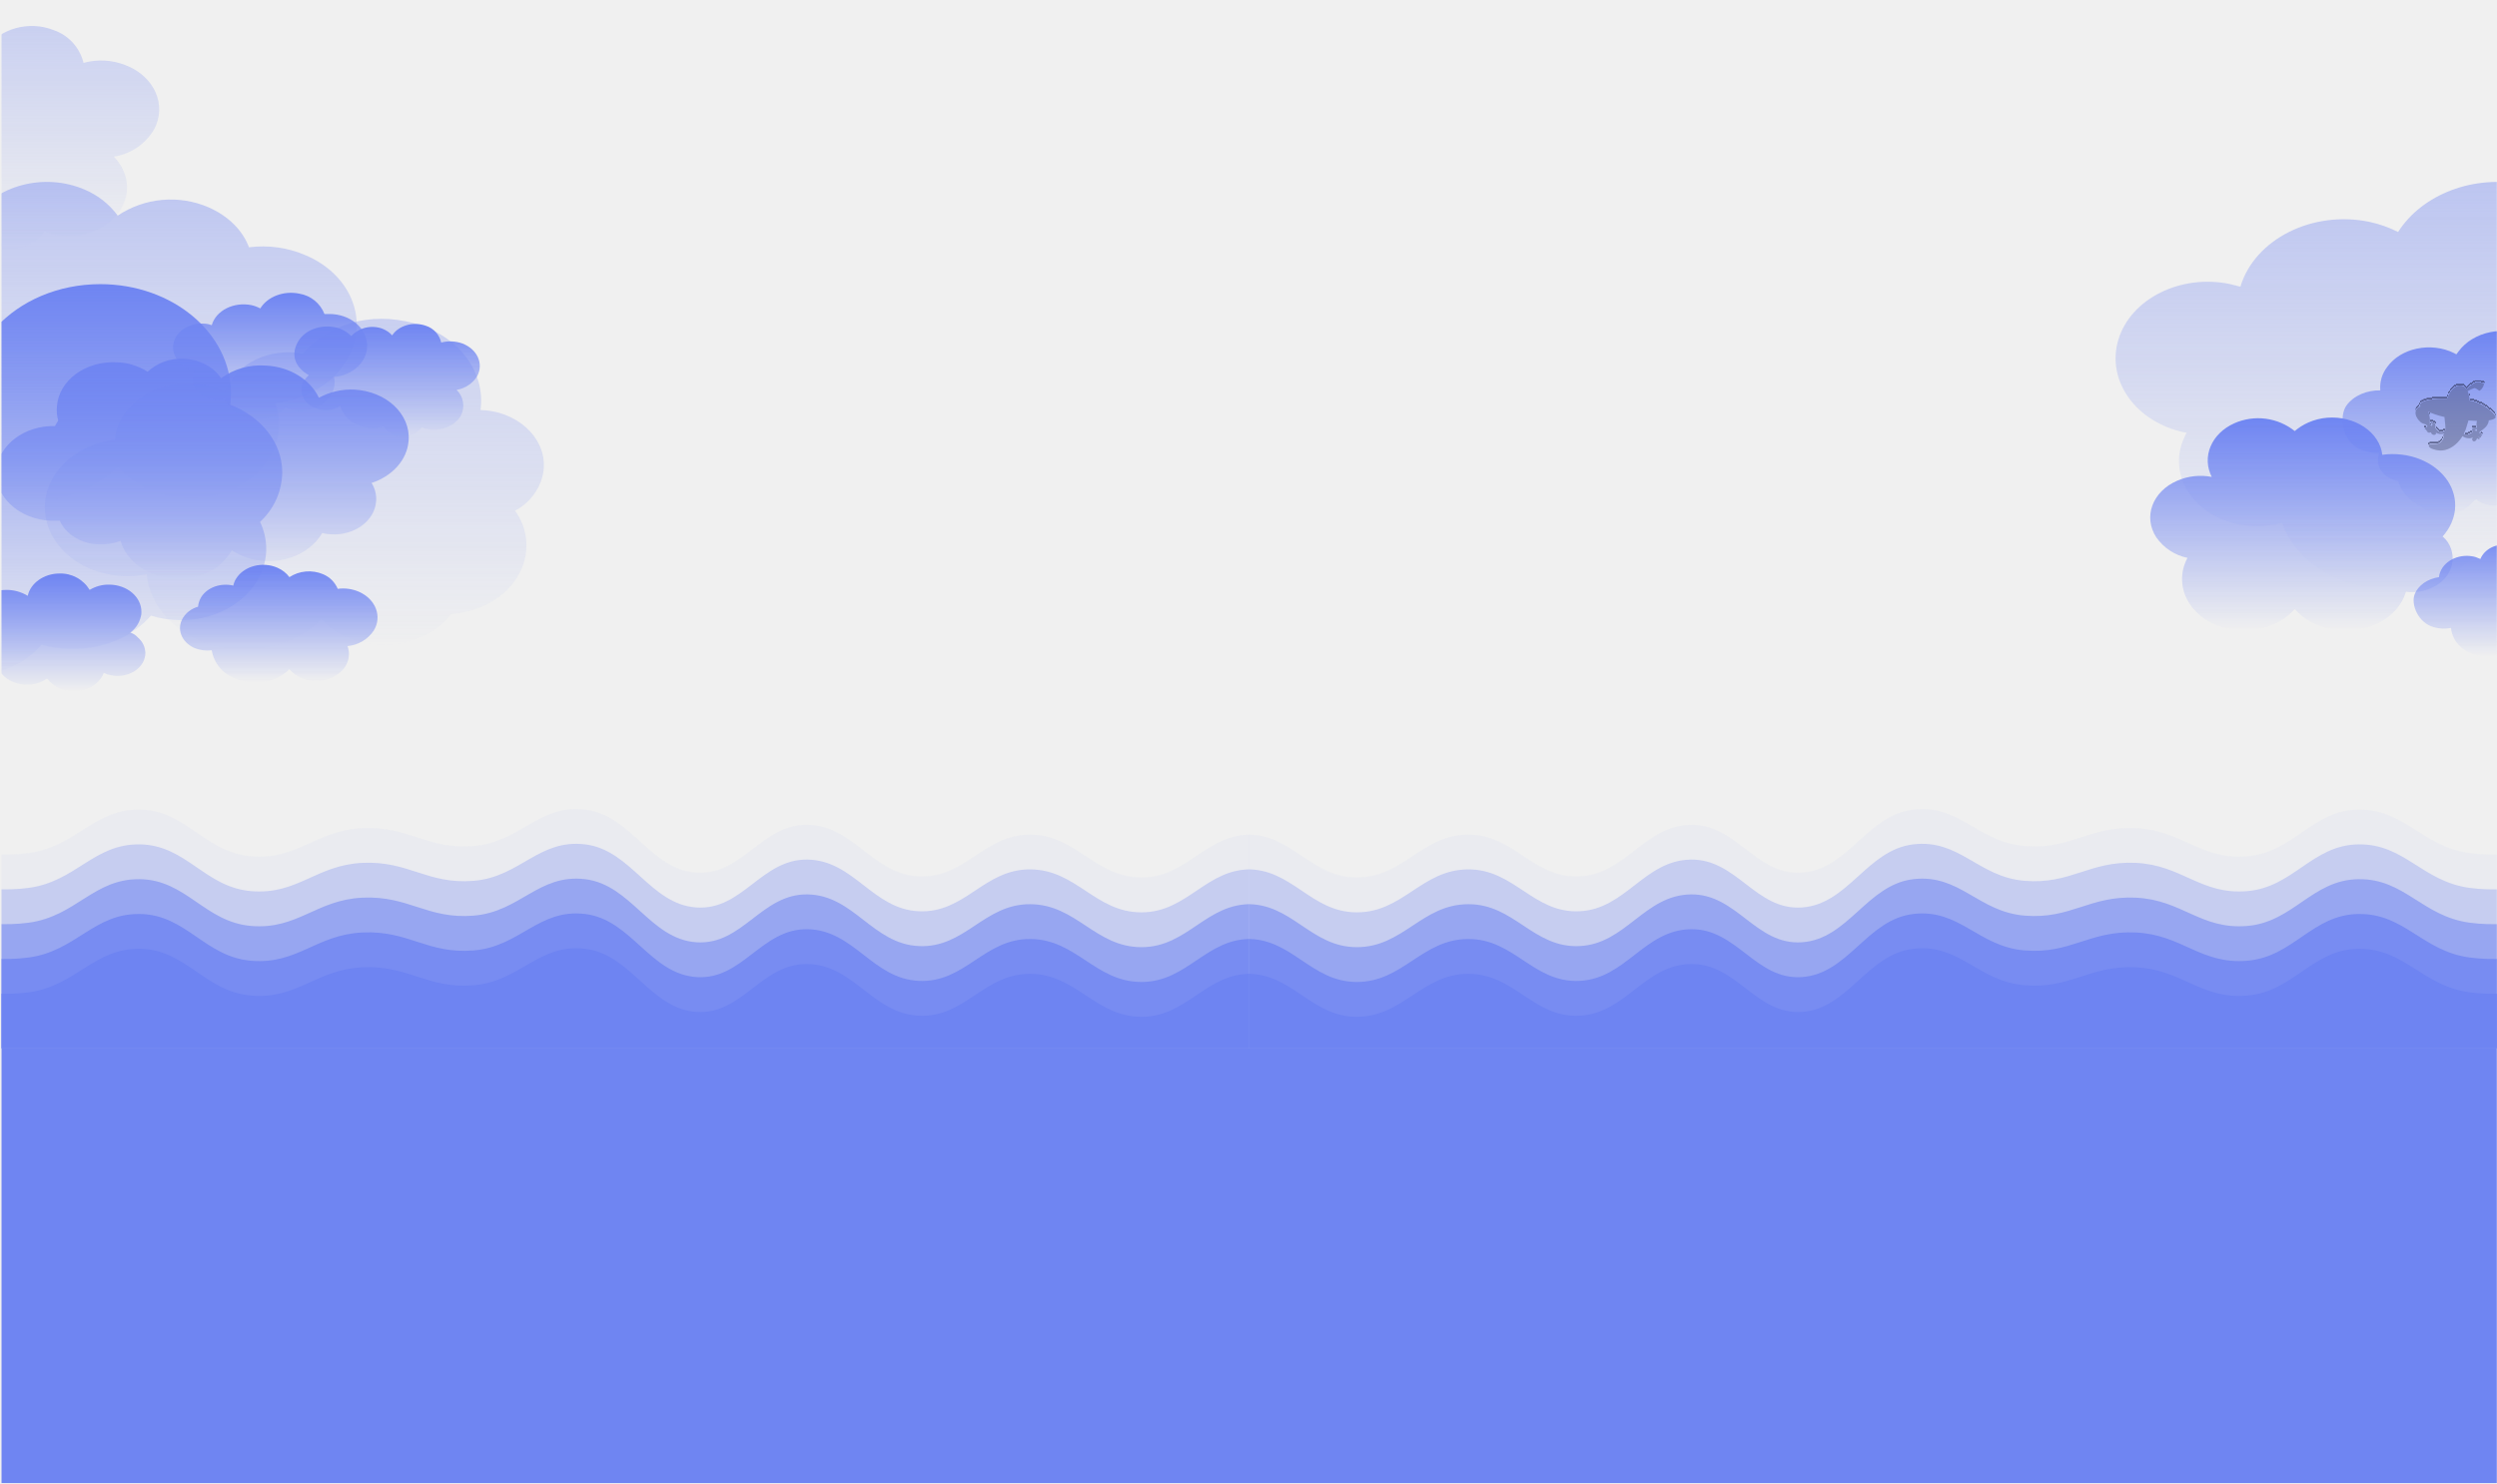
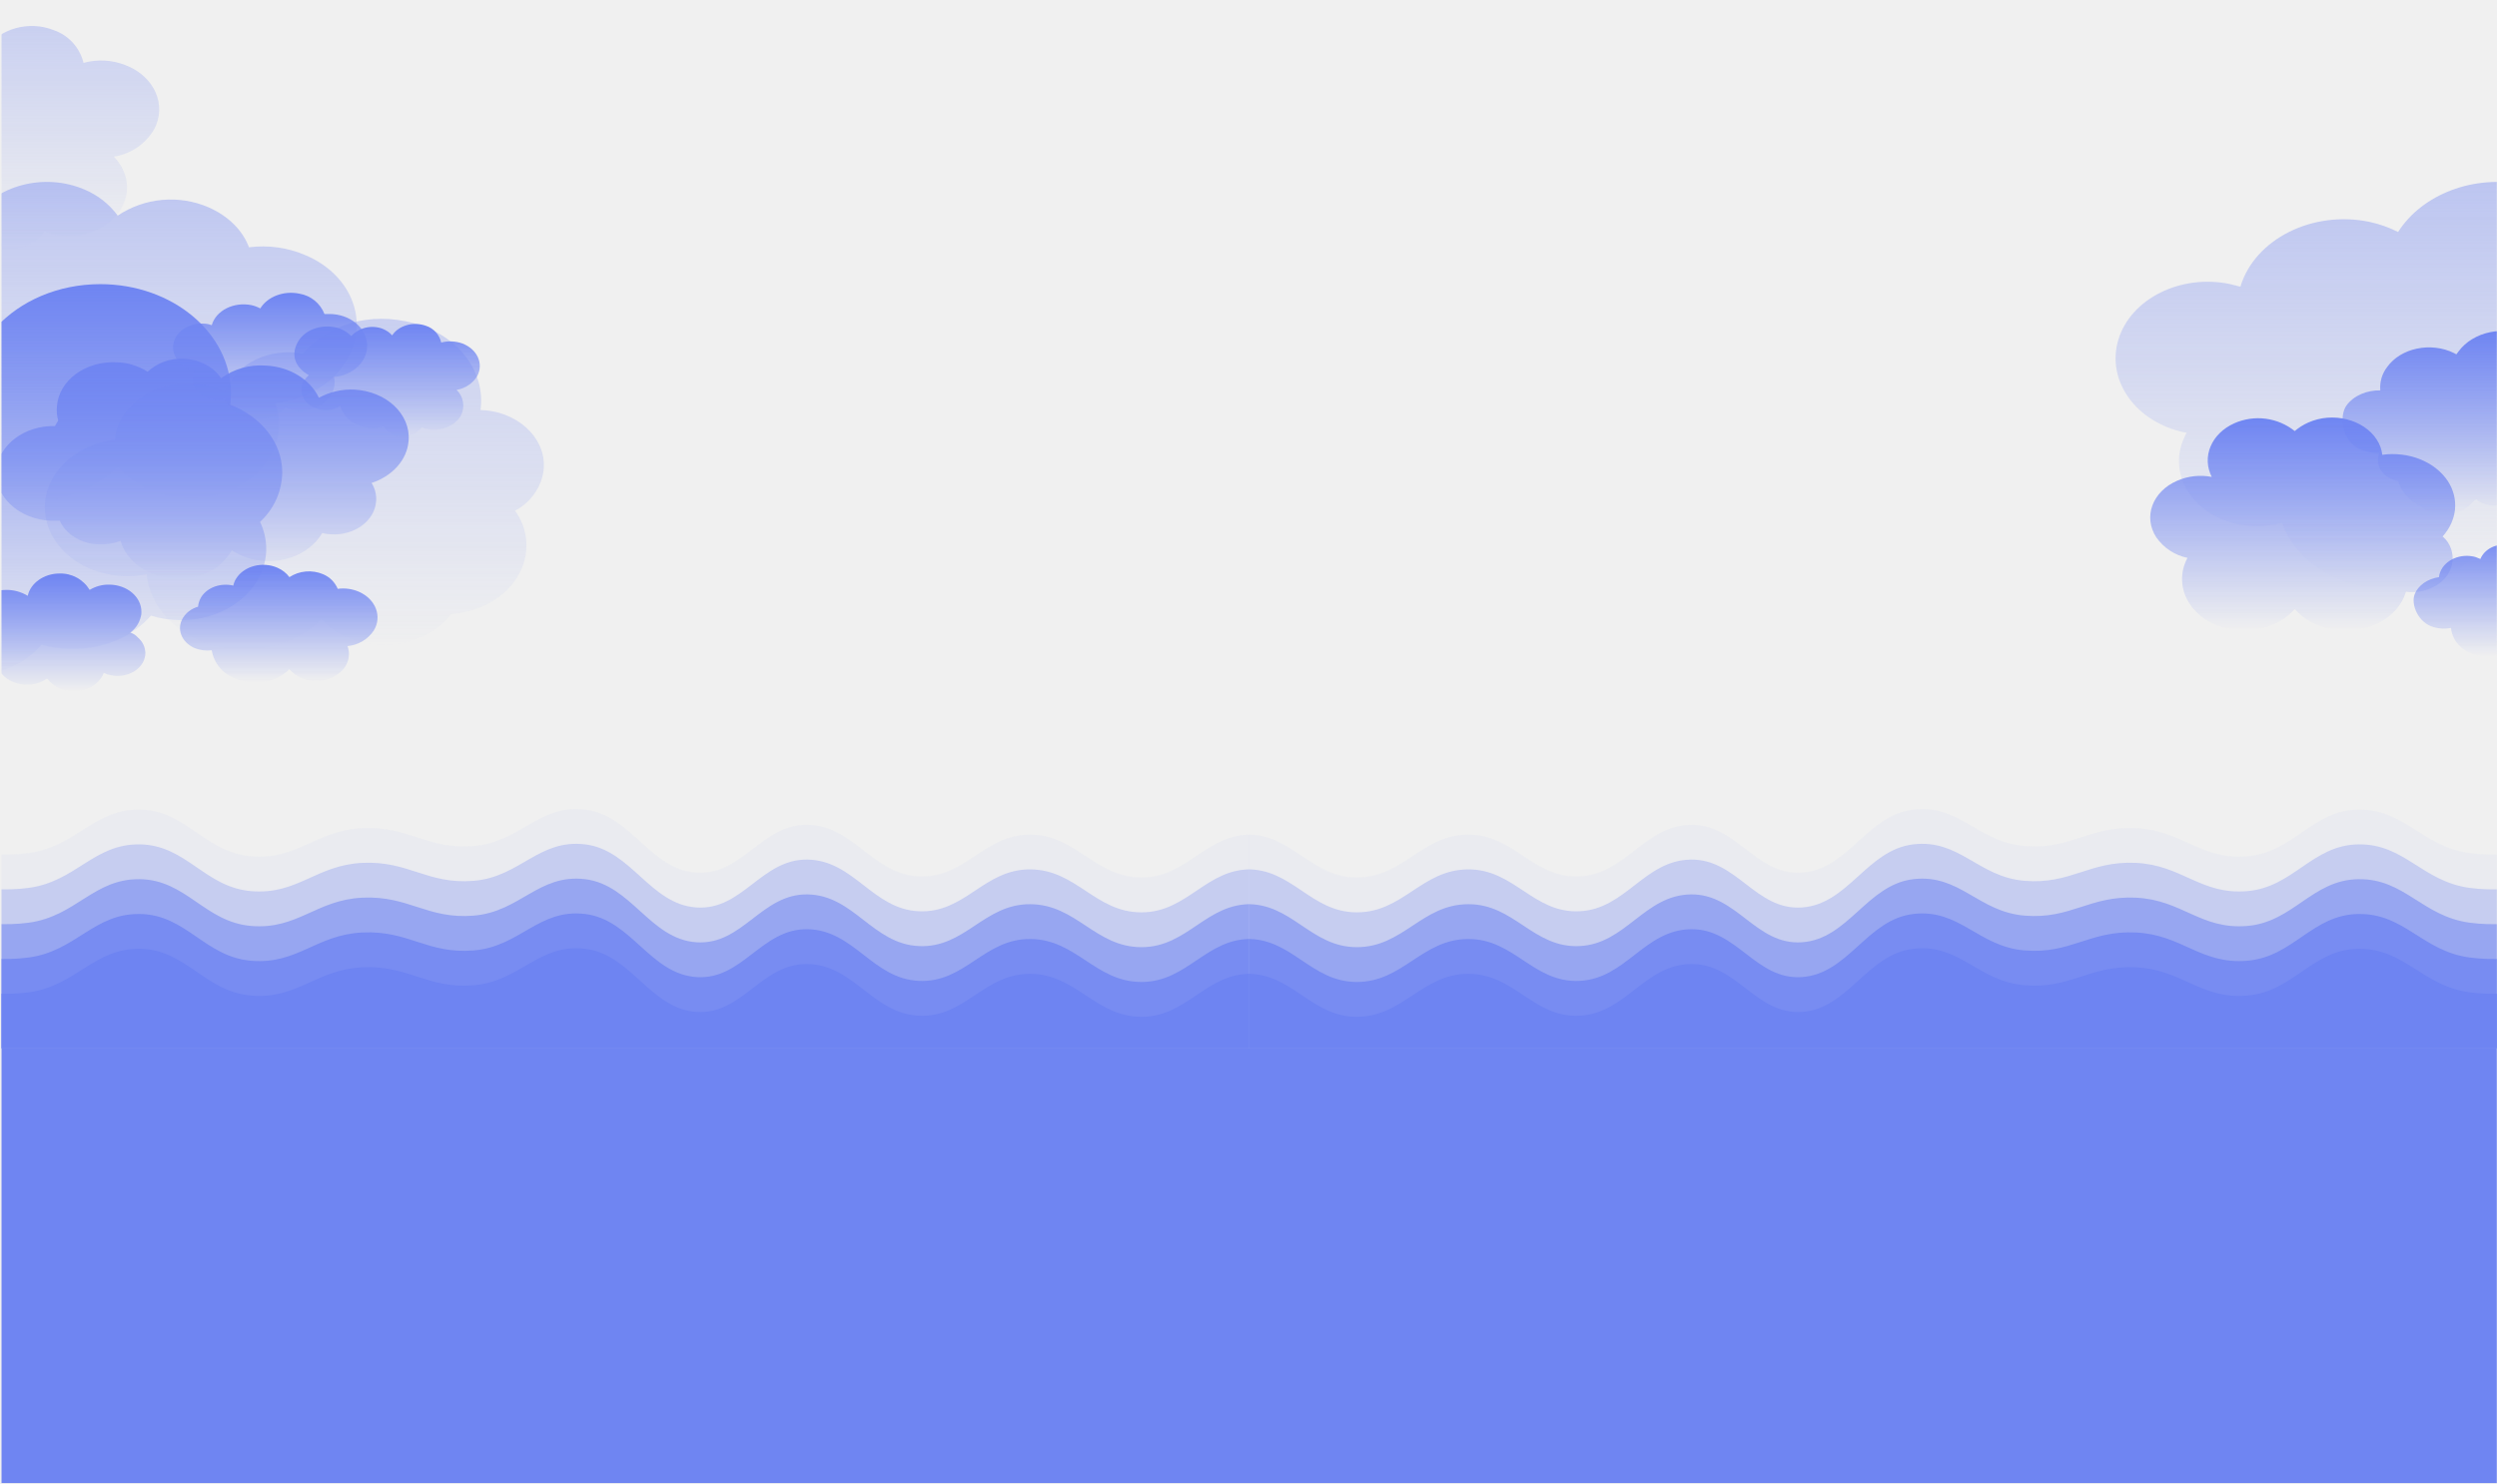
<svg xmlns="http://www.w3.org/2000/svg" width="1441" height="856" viewBox="0 0 1441 856" fill="none">
  <g clip-path="url(#clip0_4841_1952)">
    <rect x="0.88" y="605" width="1440" height="546" fill="#6F85F2" />
    <g clip-path="url(#clip1_4841_1952)">
      <path opacity="0.05" d="M-51.156 485.146C-37.052 486.65 -10.941 496.095 16.542 492.366C44.025 488.638 54.004 466.859 80.762 467.251C107.52 467.644 118.224 492.026 144.982 494.25C171.74 496.474 182.443 479.168 209.202 477.925C235.96 476.683 246.663 490.509 273.422 488.285C300.18 486.062 310.883 464.046 337.641 467.251C364.4 470.456 375.103 501.837 401.861 503.668C428.62 505.5 439.323 475.584 466.081 476.042C492.839 476.499 503.543 504.689 530.301 505.866C557.059 507.043 567.763 481.562 594.521 481.692C621.279 481.823 631.982 506.494 658.741 506.494C685.499 506.494 696.202 480.842 722.961 481.692C749.719 482.543 755.684 484.348 787.18 510.575C818.677 536.802 1084.31 554.671 874.145 607.583C663.981 660.495 6.675 731.851 -221.606 764.553" fill="url(#paint0_linear_4841_1952)" />
      <path opacity="0.29" d="M-51.156 505.238C-37.052 506.742 -10.941 516.187 16.542 512.459C44.025 508.731 54.004 486.951 80.762 487.343C107.52 487.736 118.224 512.119 144.982 514.342C171.74 516.566 182.443 499.26 209.202 498.017C235.96 496.775 246.663 510.601 273.422 508.378C300.18 506.154 310.883 484.139 337.641 487.343C364.4 490.548 375.103 521.929 401.861 523.761C428.62 525.592 439.323 495.676 466.081 496.134C492.839 496.592 503.543 524.781 530.301 525.958C557.059 527.136 567.763 501.654 594.521 501.785C621.279 501.916 631.982 526.586 658.741 526.586C685.499 526.586 696.202 500.935 722.961 501.785C749.719 502.635 755.684 504.44 787.18 530.667C818.677 556.895 1084.31 574.763 874.145 627.675C663.981 680.587 6.675 751.944 -221.606 784.646" fill="url(#paint1_linear_4841_1952)" />
      <path opacity="0.53" d="M-51.156 525.33C-37.052 526.835 -10.941 536.279 16.542 532.551C44.025 528.823 54.004 507.043 80.762 507.436C107.52 507.828 118.224 532.211 144.982 534.435C171.74 536.658 182.443 519.352 209.202 518.11C235.96 516.867 246.663 530.694 273.422 528.47C300.18 526.246 310.883 504.231 337.641 507.436C364.4 510.641 375.103 542.022 401.861 543.853C428.62 545.684 439.323 515.768 466.081 516.226C492.839 516.684 503.543 544.873 530.301 546.051C557.059 547.228 567.763 521.746 594.521 521.877C621.279 522.008 631.982 546.678 658.741 546.678C685.499 546.678 696.202 521.027 722.961 521.877C749.719 522.727 755.684 524.532 787.18 550.76C818.677 576.987 1084.31 594.855 874.145 647.767C663.981 700.68 6.675 772.036 -221.606 804.738" fill="url(#paint2_linear_4841_1952)" />
      <path opacity="0.76" d="M-51.156 545.422C-37.052 546.927 -10.941 556.371 16.542 552.643C44.025 548.915 54.004 527.135 80.762 527.528C107.52 527.92 118.224 552.303 144.982 554.527C171.74 556.75 182.443 539.444 209.202 538.202C235.96 536.959 246.663 550.785 273.422 548.562C300.18 546.338 310.883 524.323 337.641 527.528C364.4 530.732 375.103 562.113 401.861 563.945C428.62 565.776 439.323 535.86 466.081 536.318C492.839 536.776 503.543 564.965 530.301 566.142C557.059 567.32 567.763 541.838 594.521 541.969C621.279 542.1 631.982 566.77 658.741 566.77C685.499 566.77 696.202 541.119 722.961 541.969C749.719 542.819 755.684 544.624 787.18 570.851C818.677 597.079 1084.31 614.947 874.145 667.859C663.981 720.771 6.675 792.128 -221.606 824.83" fill="url(#paint3_linear_4841_1952)" />
      <path d="M-51.156 565.514C-37.052 567.019 -10.941 576.463 16.542 572.735C44.025 569.007 54.004 547.227 80.762 547.62C107.52 548.012 118.224 572.395 144.982 574.619C171.74 576.843 182.443 559.537 209.202 558.294C235.96 557.051 246.663 570.878 273.422 568.654C300.18 566.43 310.883 544.415 337.641 547.62C364.4 550.825 375.103 582.206 401.861 584.037C428.62 585.868 439.323 555.952 466.081 556.41C492.839 556.868 503.543 585.057 530.301 586.235C557.059 587.412 567.763 561.93 594.521 562.061C621.279 562.192 631.982 586.862 658.741 586.862C685.499 586.862 696.202 561.211 722.961 562.061C749.719 562.911 755.684 564.717 787.18 590.944C818.677 617.171 1084.31 635.039 874.145 687.952C663.981 740.864 6.675 812.22 -221.606 844.922" fill="url(#paint4_linear_4841_1952)" />
    </g>
    <g clip-path="url(#clip2_4841_1952)">
      <path opacity="0.05" d="M1492.92 485.146C1478.81 486.65 1452.7 496.095 1425.22 492.366C1397.73 488.638 1387.76 466.859 1361 467.251C1334.24 467.644 1323.54 492.026 1296.78 494.25C1270.02 496.474 1259.32 479.168 1232.56 477.925C1205.8 476.683 1195.1 490.509 1168.34 488.285C1141.58 486.062 1130.88 464.046 1104.12 467.251C1077.36 470.456 1066.66 501.837 1039.9 503.668C1013.14 505.5 1002.44 475.584 975.679 476.042C948.92 476.499 938.217 504.689 911.459 505.866C884.7 507.043 873.997 481.562 847.239 481.692C820.481 481.823 809.777 506.494 783.019 506.494C756.261 506.494 745.558 480.842 718.799 481.692C692.041 482.543 686.076 484.348 654.579 510.575C623.083 536.802 357.451 554.671 567.615 607.583C777.779 660.495 1435.08 731.851 1663.37 764.553" fill="url(#paint5_linear_4841_1952)" />
      <path opacity="0.29" d="M1492.92 505.238C1478.81 506.742 1452.7 516.187 1425.22 512.459C1397.73 508.731 1387.76 486.951 1361 487.343C1334.24 487.736 1323.54 512.119 1296.78 514.342C1270.02 516.566 1259.32 499.26 1232.56 498.017C1205.8 496.775 1195.1 510.601 1168.34 508.378C1141.58 506.154 1130.88 484.139 1104.12 487.343C1077.36 490.548 1066.66 521.929 1039.9 523.761C1013.14 525.592 1002.44 495.676 975.679 496.134C948.92 496.592 938.217 524.781 911.459 525.958C884.7 527.136 873.997 501.654 847.239 501.785C820.481 501.916 809.777 526.586 783.019 526.586C756.261 526.586 745.558 500.935 718.799 501.785C692.041 502.635 686.076 504.44 654.579 530.667C623.083 556.895 357.451 574.763 567.615 627.675C777.779 680.587 1435.08 751.944 1663.37 784.646" fill="url(#paint6_linear_4841_1952)" />
      <path opacity="0.53" d="M1492.92 525.33C1478.81 526.835 1452.7 536.279 1425.22 532.551C1397.73 528.823 1387.76 507.043 1361 507.436C1334.24 507.828 1323.54 532.211 1296.78 534.435C1270.02 536.658 1259.32 519.352 1232.56 518.11C1205.8 516.867 1195.1 530.694 1168.34 528.47C1141.58 526.246 1130.88 504.231 1104.12 507.436C1077.36 510.641 1066.66 542.022 1039.9 543.853C1013.14 545.684 1002.44 515.768 975.679 516.226C948.92 516.684 938.217 544.873 911.459 546.051C884.7 547.228 873.997 521.746 847.239 521.877C820.481 522.008 809.777 546.678 783.019 546.678C756.261 546.678 745.558 521.027 718.799 521.877C692.041 522.727 686.076 524.532 654.579 550.76C623.083 576.987 357.451 594.855 567.615 647.767C777.779 700.68 1435.08 772.036 1663.37 804.738" fill="url(#paint7_linear_4841_1952)" />
      <path opacity="0.76" d="M1492.92 545.422C1478.81 546.927 1452.7 556.371 1425.22 552.643C1397.73 548.915 1387.76 527.135 1361 527.528C1334.24 527.92 1323.54 552.303 1296.78 554.527C1270.02 556.75 1259.32 539.444 1232.56 538.202C1205.8 536.959 1195.1 550.785 1168.34 548.562C1141.58 546.338 1130.88 524.323 1104.12 527.528C1077.36 530.732 1066.66 562.113 1039.9 563.945C1013.14 565.776 1002.44 535.86 975.679 536.318C948.92 536.776 938.217 564.965 911.459 566.142C884.7 567.32 873.997 541.838 847.239 541.969C820.481 542.1 809.777 566.77 783.019 566.77C756.261 566.77 745.558 541.119 718.799 541.969C692.041 542.819 686.076 544.624 654.579 570.851C623.083 597.079 357.451 614.947 567.615 667.859C777.779 720.771 1435.08 792.128 1663.37 824.83" fill="url(#paint8_linear_4841_1952)" />
      <path d="M1492.92 565.514C1478.81 567.019 1452.7 576.463 1425.22 572.735C1397.73 569.007 1387.76 547.227 1361 547.62C1334.24 548.012 1323.54 572.395 1296.78 574.619C1270.02 576.843 1259.32 559.537 1232.56 558.294C1205.8 557.051 1195.1 570.878 1168.34 568.654C1141.58 566.43 1130.88 544.415 1104.12 547.62C1077.36 550.825 1066.66 582.206 1039.9 584.037C1013.14 585.868 1002.44 555.952 975.679 556.41C948.92 556.868 938.217 585.057 911.459 586.235C884.7 587.412 873.997 561.93 847.239 562.061C820.481 562.192 809.777 586.862 783.019 586.862C756.261 586.862 745.558 561.211 718.799 562.061C692.041 562.911 686.076 564.717 654.579 590.944C623.083 617.171 357.451 635.039 567.615 687.952C777.779 740.864 1435.08 812.22 1663.37 844.922" fill="url(#paint9_linear_4841_1952)" />
    </g>
    <path d="M1412.65 277.702C1405.08 266.25 1389.75 260.43 1374.8 262.495C1374.44 259.343 1373.34 256.319 1371.58 253.671C1364.01 242.032 1346.22 237.526 1332.03 243.909C1329.22 245.157 1326.61 246.801 1324.27 248.79C1319.45 244.935 1313.64 242.475 1307.5 241.68C1301.36 240.885 1295.11 241.786 1289.45 244.284C1276.02 250.292 1270.53 263.809 1276.39 275.262C1269.63 273.948 1262.63 274.735 1256.33 277.514C1242.14 283.71 1236.65 298.354 1244.41 310.181C1248.66 316.26 1255.09 320.493 1262.39 322.009C1260.16 326.08 1259.08 330.677 1259.28 335.307C1259.48 339.937 1260.95 344.426 1263.53 348.292C1272.8 362.748 1294.56 368.193 1312.16 360.308C1316.8 358.276 1320.93 355.265 1324.27 351.484C1334.68 363.499 1354.55 367.63 1370.64 360.496C1379.91 356.365 1386.15 349.419 1388.43 341.534C1393.38 342.175 1398.42 341.461 1403 339.469C1414.54 334.4 1418.7 322.572 1412.65 312.997C1411.8 311.741 1410.78 310.605 1409.62 309.618C1417.76 300.606 1419.46 288.216 1412.65 277.702Z" fill="url(#paint10_linear_4841_1952)" />
    <path d="M263.501 225.021C265.935 224.631 268.256 223.723 270.308 222.357C272.359 220.992 274.091 219.201 275.388 217.107C279.162 209.948 275.577 201.658 266.897 198.267C262.957 196.859 258.685 196.662 254.632 197.701C254.134 195.49 253.074 193.444 251.554 191.761C250.033 190.078 248.104 188.814 245.953 188.092C238.783 185.455 230.103 187.716 226.329 193.556C224.813 191.905 222.942 190.617 220.857 189.788C217.768 188.597 214.393 188.355 211.165 189.093C207.938 189.832 205.005 191.517 202.744 193.933C200.931 192.193 198.823 190.789 196.517 189.788C187.083 186.397 176.139 189.6 171.799 197.513C167.459 205.426 170.856 212.397 178.214 216.542C177.055 217.598 176.04 218.802 175.195 220.122C171.988 225.963 175.007 232.934 182.177 235.571C184.469 236.497 186.951 236.86 189.413 236.631C191.875 236.401 194.247 235.586 196.328 234.253C197.088 236.886 198.483 239.294 200.391 241.265C202.299 243.236 204.662 244.709 207.272 245.557C211.79 247.335 216.778 247.534 221.424 246.122C222.898 248.323 225.002 250.03 227.461 251.021C230.215 252.126 233.255 252.301 236.117 251.518C238.979 250.736 241.506 249.039 243.311 246.687C251.802 250.079 261.991 246.876 265.954 239.905C267.204 237.491 267.64 234.738 267.198 232.057C266.756 229.375 265.46 226.907 263.501 225.021Z" fill="url(#paint11_linear_4841_1952)" />
    <path opacity="0.3" d="M65.688 90.414C70.438 89.695 74.973 87.932 78.97 85.25C82.967 82.568 86.328 79.033 88.814 74.896C96.523 60.703 89.19 44.051 72.457 37.617C64.725 34.556 56.218 34.091 48.202 36.292C47.136 31.926 44.992 27.903 41.968 24.594C38.944 21.286 35.138 18.8 30.905 17.368C16.615 11.691 -0.306 16.611 -7.827 27.965C-10.843 24.686 -14.577 22.159 -18.732 20.585C-31.517 15.665 -46.371 19.26 -54.267 28.533C-57.9 25.114 -62.186 22.474 -66.865 20.774C-85.102 13.583 -106.912 20.396 -115.373 35.724C-123.834 51.052 -117.254 65.624 -102.776 73.95C-105.153 75.881 -107.132 78.259 -108.605 80.952C-114.997 92.495 -108.981 106.31 -95.067 111.608C-90.492 113.392 -85.571 114.097 -80.683 113.671C-75.794 113.244 -71.067 111.697 -66.865 109.148C-64.42 118.61 -56.9 127.126 -45.619 131.478C-36.597 134.964 -26.686 135.363 -17.416 132.614C-14.761 137.054 -10.632 140.405 -5.759 142.076C5.898 146.617 19.436 142.833 25.64 133.749H25.828C42.562 140.183 62.492 133.938 70.201 119.935C75.841 109.905 73.585 98.551 65.688 90.414Z" fill="url(#paint12_linear_4841_1952)" />
    <path opacity="0.4" d="M1583.88 203.366C1583.88 170.778 1552.18 144.193 1512.94 144.193C1509.85 144.189 1506.76 144.361 1503.69 144.708C1497.69 126.527 1480.56 111.434 1457.08 106.632C1427.44 100.457 1397.63 112.292 1383.92 133.903C1378.7 131.27 1373.18 129.311 1367.47 128.071C1334.57 121.211 1301.16 138.019 1292.93 165.461L1286.77 163.918C1258.49 158.086 1229.71 172.322 1222.51 195.991C1215.31 219.66 1232.62 243.843 1261.06 249.675H1261.92C1260.37 252.554 1259.16 255.604 1258.32 258.765C1253.52 279.175 1269.29 298.899 1293.79 303.016C1301.5 304.269 1309.38 303.859 1316.92 301.815C1323.43 319.309 1340.23 333.717 1363.19 338.347C1389.23 343.836 1415.45 335.26 1430.7 318.452C1434.97 320.207 1439.38 321.584 1443.89 322.568C1477.82 329.772 1512.43 312.449 1521 284.149C1523.15 276.907 1523.44 269.238 1521.85 261.852C1556.81 258.593 1583.88 233.724 1583.88 203.366Z" fill="url(#paint13_linear_4841_1952)" />
    <path d="M207.141 341.554C203.292 339.887 199.058 339.303 194.899 339.865C194.113 337.971 192.96 336.25 191.506 334.8C190.052 333.351 188.324 332.202 186.424 331.419C183.299 330.095 179.895 329.556 176.512 329.851C173.129 330.146 169.871 331.264 167.024 333.108C165.22 330.717 162.817 328.84 160.055 327.666C151.392 323.912 140.844 326.727 136.324 333.859C135.52 335.126 134.946 336.523 134.629 337.988C127.472 336.299 119.75 338.927 116.171 344.557C115.127 346.269 114.483 348.193 114.288 350.187C110.701 351.161 107.611 353.438 105.624 356.569C101.669 362.95 104.682 370.645 112.216 374.023C115.378 375.296 118.813 375.748 122.198 375.337C122.8 378.964 124.354 382.367 126.703 385.202C129.051 388.037 132.111 390.202 135.571 391.478C146.495 396.357 159.49 393.918 167.024 386.223C168.869 388.403 171.187 390.136 173.805 391.29C183.033 395.231 194.334 392.228 199.231 384.721C200.355 382.987 201.059 381.016 201.288 378.964C201.517 376.912 201.264 374.835 200.549 372.897C203.561 372.635 206.476 371.707 209.082 370.181C211.689 368.655 213.921 366.57 215.617 364.076C220.702 356.006 216.935 345.871 207.141 341.554Z" fill="url(#paint14_linear_4841_1952)" />
    <path opacity="0.4" d="M176.652 147.449C166.288 142.923 154.893 141.293 143.679 142.733C140.099 133.114 131.997 124.815 120.503 119.723C112.045 116.052 102.802 114.561 93.62 115.384C84.437 116.208 75.607 119.321 67.935 124.438C63.09 117.882 56.586 112.738 49.093 109.538C25.729 99.353 -2.91 106.897 -15.157 126.324C-17.346 129.875 -18.938 133.762 -19.868 137.829C-39.086 132.926 -60.189 139.904 -69.799 155.37C-72.826 160.044 -74.52 165.457 -74.697 171.025C-84.381 173.561 -92.776 179.612 -98.25 188C-109.178 205.352 -101.076 226.665 -80.35 235.719C-71.93 239.354 -62.654 240.531 -53.595 239.114C-50.957 257.409 -37.956 274.196 -17.042 283.438C12.352 296.263 47.774 289.662 68.123 269.103C73.062 274.961 79.329 279.552 86.4 282.495C111.459 293.434 142.171 285.512 155.172 264.576C158.233 259.922 160.167 254.618 160.821 249.085C161.475 243.551 160.831 237.942 158.941 232.701C175.71 230.626 191.16 222.327 199.639 208.747C213.582 186.491 203.407 158.954 176.652 147.449Z" fill="url(#paint15_linear_4841_1952)" />
    <path d="M162.88 272.57C162.88 255.418 150.627 240.527 132.908 233.553C133.096 231.48 133.285 229.218 133.285 226.956C133.285 192.274 99.542 164 57.883 164C33.377 164 11.699 173.802 -2.061 188.692C-13.023 181.843 -25.705 178.248 -38.631 178.325C-71.62 178.325 -98.387 200.567 -98.387 228.087C-98.344 231.581 -97.901 235.06 -97.068 238.454H-98.387C-122.516 238.454 -142.12 254.852 -142.12 275.021C-142.12 291.231 -129.113 304.991 -111.394 309.703C-114.263 315.302 -115.75 321.507 -115.73 327.798C-115.73 353.433 -90.847 374.355 -59.932 374.355H-55.597C-46.548 383.968 -32.599 390 -16.765 390C-0.93 390 15.092 382.837 23.952 372.093C29.79 373.686 35.81 374.509 41.86 374.544C60.522 374.544 76.922 367.004 87.101 355.318C92.649 357.078 98.435 357.968 104.255 357.957C131.588 357.957 153.643 339.485 153.643 316.677C153.62 311.322 152.396 306.041 150.062 301.221C154.048 297.579 157.242 293.156 159.448 288.227C161.653 283.299 162.821 277.969 162.88 272.57Z" fill="url(#paint16_linear_4841_1952)" />
    <path d="M79.532 367.935C78.369 366.607 76.865 365.625 75.184 365.094C78.221 362.886 80.367 359.662 81.233 356.005C81.543 355.092 81.672 354.127 81.612 353.164C81.612 344.454 73.294 337.447 62.897 337.447C58.968 337.381 55.101 338.432 51.744 340.477C49.94 337.499 47.38 335.054 44.324 333.39C41.269 331.727 37.828 330.905 34.352 331.009C25.279 331.009 17.528 336.69 16.016 343.885C12.306 341.652 8.058 340.473 3.729 340.477C-7.235 340.477 -16.12 347.862 -16.12 357.141C-16.12 366.42 -9.315 371.911 -0.241 373.426C-1.58 375.448 -2.303 377.817 -2.32 380.243C-2.32 388.575 5.808 395.203 15.638 395.203C19.765 395.258 23.803 393.998 27.169 391.605C28.977 393.985 31.328 395.898 34.025 397.183C36.721 398.467 39.686 399.087 42.67 398.99C50.799 398.99 57.604 394.445 59.872 388.386C62.416 389.569 65.197 390.152 68.001 390.09C76.697 390.09 83.88 384.22 83.88 376.835C83.834 375.126 83.422 373.447 82.672 371.911C81.922 370.375 80.851 369.019 79.532 367.935Z" fill="url(#paint17_linear_4841_1952)" />
    <path d="M235.817 254.163C236.942 238.957 222.873 225.817 204.488 224.879C197.371 224.536 190.297 226.16 184.04 229.572C179.162 219.247 167.344 211.551 153.086 210.987C143.987 210.354 134.954 212.945 127.573 218.308C123.446 211.926 115.567 207.608 106.187 207.045C102.361 206.83 98.531 207.384 94.923 208.673C91.314 209.963 88 211.962 85.176 214.554C79.847 211.139 73.682 209.256 67.355 209.11C49.345 208.172 33.775 219.622 32.837 234.828C32.612 237.479 32.866 240.15 33.587 242.712L31.711 245.903C14.077 245.528 -0.931 256.791 -2.056 271.621C-3.182 286.45 10.7 299.591 28.897 300.529H34.525C37.902 308.226 46.531 313.857 56.849 314.233C61.197 314.417 65.538 313.715 69.606 312.168C72.983 323.994 85.364 333.192 100.747 333.943C116.13 334.694 127.949 327.936 133.764 317.612C139.526 321.387 146.204 323.528 153.086 323.806C167.344 324.557 180.1 317.799 185.916 307.663C187.633 308.109 189.395 308.361 191.169 308.413C204.676 309.164 216.307 300.529 217.057 289.266C217.331 285.571 216.411 281.885 214.431 278.754C226.437 274.812 235.066 265.426 235.817 254.163Z" fill="url(#paint18_linear_4841_1952)" />
    <path d="M1511.29 241.243C1509.36 240.362 1507.34 239.672 1505.27 239.182C1508.47 230.379 1504.14 220.452 1494.16 215.394C1487.89 212.4 1480.77 211.671 1474.01 213.334C1473.36 209.281 1471.72 205.45 1469.22 202.182C1466.73 198.914 1463.46 196.311 1459.7 194.603C1445.58 187.485 1427.13 191.232 1418.66 203.032L1417.53 204.53L1416.21 203.781C1402.84 197.225 1385.52 200.784 1377.61 211.835C1374.64 215.677 1373.23 220.492 1373.66 225.322C1365.94 225.134 1358.22 228.319 1354.08 234.125C1349.94 239.932 1351.25 253.792 1361.42 259.037C1365.07 260.751 1369.07 261.586 1373.09 261.472C1370.84 267.091 1373.47 273.272 1379.68 276.269C1381.05 276.962 1382.51 277.466 1384.02 277.768C1384.99 280.792 1386.57 283.585 1388.68 285.97C1390.78 288.355 1393.36 290.282 1396.25 291.629H1396.44C1397.77 292.924 1399.29 293.999 1400.96 294.813C1409.81 299.121 1421.3 296.873 1426.94 289.755L1429.01 288.257C1429.77 288.988 1430.67 289.561 1431.65 289.943C1434.7 291.495 1438.14 292.093 1441.54 291.658C1444.93 291.224 1448.12 289.777 1450.67 287.508C1452.8 289.831 1455.36 291.737 1458.2 293.127C1471 299.496 1487.38 296.124 1495.1 285.635C1497.43 282.473 1498.74 278.686 1498.87 274.771C1506.59 275.145 1514.5 271.961 1518.64 265.967C1522.78 259.974 1521.65 246.487 1511.29 241.243Z" fill="url(#paint19_linear_4841_1952)" />
    <path d="M1499.09 342.814C1501.72 336.339 1497.58 329.675 1490.06 327.58L1486.3 326.819C1487.43 318.631 1481.6 310.633 1472.01 307.967C1462.42 305.301 1453.21 308.348 1447.94 314.632C1440.99 313.299 1433.84 316.726 1431.4 322.629L1428.58 321.487C1420.12 319.202 1411.09 323.01 1408.27 330.056C1407.86 331.025 1407.61 332.053 1407.52 333.102C1401.12 334.054 1395.48 337.672 1393.42 343.194C1391.35 348.717 1395.3 359.57 1404.7 362.046C1407.88 362.935 1411.23 363.065 1414.47 362.427C1415.04 369.472 1420.49 375.756 1428.76 378.041C1432.78 379.22 1437.02 379.314 1441.08 378.311C1445.14 377.309 1448.87 375.246 1451.89 372.328C1454.2 374.607 1457.05 376.247 1460.16 377.089C1467.69 379.183 1475.77 376.708 1479.91 371.186C1486.68 370.615 1492.88 366.806 1495.14 360.903C1495.92 358.908 1496.19 356.745 1495.93 354.615C1495.66 352.484 1494.88 350.456 1493.63 348.717C1496.02 347.378 1497.93 345.313 1499.09 342.814Z" fill="url(#paint20_linear_4841_1952)" />
    <path opacity="0.3" d="M311.873 278.593C318.638 261.851 307.739 243.793 287.632 238.15C284.253 237.269 280.787 236.764 277.297 236.646C280.303 214.826 264.894 193.758 238.962 186.61C213.03 179.462 188.789 187.551 174.883 204.104C155.904 200.53 136.548 209.559 130.347 225.171C130.279 225.248 130.227 225.337 130.195 225.434C130.163 225.531 130.151 225.634 130.159 225.736C127.641 224.717 125.069 223.837 122.455 223.102C100.093 216.707 75.664 226.864 68.147 245.674C67.166 248.276 66.534 250.995 66.268 253.763C49.168 256.02 34.135 265.802 28.309 280.286C20.041 301.165 33.571 323.549 58.376 330.509C66.951 332.875 75.961 333.198 84.684 331.45C86.375 349.696 100.844 366.437 123.206 372.644C145.568 378.852 171.125 372.456 185.406 357.408C191.332 363.631 198.885 368.063 207.204 370.199C227.687 376.03 249.485 368.882 260.384 354.398C278.612 353.081 295.148 342.924 301.35 327.499C303.506 322.144 304.258 316.325 303.534 310.596C302.811 304.868 300.636 299.419 297.216 294.769C303.877 291.306 309.077 285.566 311.873 278.593Z" fill="url(#paint21_linear_4841_1952)" />
    <path d="M211.88 199.603C211.88 189.38 202.103 181.24 190.071 181.24H187.251C186.055 178.188 184.091 175.501 181.553 173.443C179.016 171.386 175.99 170.027 172.774 169.502C163.749 167.609 154.349 171.206 150.213 178.021C148.612 177.165 146.905 176.528 145.137 176.128C134.984 174.046 124.643 179.157 122.199 187.676L120.319 187.108C111.483 185.405 102.646 189.759 100.39 197.142C98.134 204.526 103.586 211.909 112.235 213.802H112.611C112.075 214.676 111.693 215.637 111.483 216.642C109.979 223.079 114.867 229.137 122.387 230.462C124.77 230.812 127.198 230.683 129.532 230.083C130.792 233.021 132.758 235.596 135.252 237.579C137.746 239.562 140.691 240.889 143.82 241.442C147.539 242.295 151.413 242.168 155.068 241.074C158.724 239.979 162.038 237.955 164.69 235.195L168.638 236.52C179.166 238.603 189.883 233.302 192.515 224.593C193.23 222.322 193.295 219.895 192.703 217.588C203.607 216.642 211.88 208.88 211.88 199.603Z" fill="url(#paint22_linear_4841_1952)" />
-     <g filter="url(#filter0_d_4841_1952)">
-       <path fill-rule="evenodd" clip-rule="evenodd" d="M1428.76 220.702C1429.05 220.626 1429.34 220.581 1429.63 220.559C1431.66 220.403 1433.56 221.434 1433.56 221.434C1433.06 223.918 1431.76 224.982 1431.14 225.358C1430.93 225.484 1430.8 225.533 1430.8 225.533C1430.8 225.533 1429.11 224.211 1428.22 224.023C1428.09 223.996 1427.98 223.992 1427.9 224.018C1426.68 224.374 1425.23 225.103 1424.06 225.762C1424.21 226.103 1424.35 226.451 1424.46 226.794C1424.77 227.726 1424.93 228.636 1425.02 229.313C1425.06 229.591 1425.08 229.821 1425.09 230.005C1425.1 230.049 1425.1 230.09 1425.1 230.129C1425.11 230.184 1425.11 230.235 1425.11 230.277C1425.11 230.307 1425.12 230.332 1425.12 230.352C1425.12 230.365 1425.12 230.379 1425.12 230.391C1425.12 230.399 1425.12 230.406 1425.12 230.411L1425.12 230.433C1425.12 230.438 1425.12 230.443 1425.12 230.449C1425.12 230.457 1425.12 230.467 1425.12 230.481C1425.12 230.499 1425.12 230.525 1425.13 230.556C1425.13 230.583 1425.13 230.613 1425.13 230.645C1425.14 230.757 1425.16 230.913 1425.17 231.101L1425.17 231.102L1425.18 231.21C1434.54 232.752 1440.45 239.856 1440.24 240.69C1440.24 240.698 1440.24 240.705 1440.23 240.712C1440.23 240.734 1440.23 240.753 1440.23 240.77C1440.22 240.812 1440.2 240.853 1440.19 240.894C1439.92 241.567 1438.93 242.077 1437.37 242.422C1437.03 242.497 1436.67 242.564 1436.28 242.623C1436.25 243.377 1435.99 244.216 1435.52 245.06C1435.43 245.238 1435.32 245.416 1435.19 245.596C1434.38 246.742 1433.06 247.842 1431.81 248.65C1431.29 248.989 1430.93 249.356 1430.65 249.757C1431.14 250.024 1431.59 250.278 1432.26 250.717C1432.48 250.864 1432.52 251.142 1432.38 251.346C1432.23 251.573 1431.91 251.603 1431.71 251.55C1431.64 251.531 1431.4 251.4 1431.07 251.211C1431.07 251.216 1431.07 251.221 1431.06 251.225C1431.23 251.336 1431.42 251.469 1431.66 251.638C1431.88 251.792 1431.91 252.088 1431.77 252.308C1431.62 252.539 1431.3 252.575 1431.11 252.521C1431 252.493 1430.68 252.285 1430.26 252.004C1430.21 251.973 1430.16 251.94 1430.11 251.907C1430.06 251.919 1430.02 251.928 1429.97 251.935C1429.99 251.945 1430.01 251.956 1430.02 251.967C1430.16 252.056 1430.29 252.155 1430.69 252.449L1430.84 252.559C1431.05 252.714 1431.08 253.013 1430.94 253.237C1430.8 253.484 1430.49 253.523 1430.3 253.457C1430.2 253.43 1430.03 253.309 1429.75 253.117C1429.67 253.061 1429.58 252.999 1429.48 252.931C1429.41 253.154 1429.33 253.383 1429.24 253.62C1428.88 254.53 1427.81 255.159 1427.07 254.488C1426.61 254.081 1426.53 253.323 1426.84 252.824C1426.93 252.671 1427.02 252.527 1427.11 252.392C1427.06 252.422 1427.01 252.451 1426.95 252.48C1426.49 252.735 1425.98 252.912 1425.44 252.969C1425.3 252.983 1425.16 252.985 1425.03 252.988C1424.94 252.989 1424.85 252.981 1424.76 252.972C1424.71 252.968 1424.67 252.964 1424.62 252.961C1424.49 252.952 1424.35 252.943 1424.23 252.924C1424.16 252.914 1424.1 252.907 1424.03 252.899C1423.96 252.892 1423.9 252.886 1423.84 252.877C1423.32 252.786 1422.8 252.637 1422.31 252.434C1421.87 252.25 1421.46 252.004 1421.09 251.716C1420.53 252.646 1419.92 253.481 1419.27 254.246C1417.77 256.072 1416.07 257.494 1414.24 258.467C1412.44 259.464 1409.93 260.345 1407.08 259.92C1406.23 259.83 1405.37 259.648 1404.52 259.371C1403.31 259.027 1402.12 258.503 1401.73 257.672C1401.64 257.476 1401.59 257.263 1401.6 257.031C1401.61 256.845 1401.71 256.696 1401.86 256.603C1402.01 256.509 1402.21 256.459 1402.44 256.424C1402.81 256.374 1403.3 256.37 1403.82 256.367L1403.84 256.367C1403.88 256.366 1403.93 256.366 1403.97 256.366C1404.01 256.365 1404.05 256.366 1404.09 256.366C1404.13 256.366 1404.17 256.367 1404.21 256.367C1404.89 256.365 1405.62 256.349 1406.31 256.243C1407 256.138 1407.63 255.943 1408.11 255.584C1409.44 254.584 1409.97 253.475 1410.35 252.143C1410.29 252.09 1410.24 252.024 1410.19 251.944C1409.84 251.414 1410 250.726 1410.53 250.133C1408.75 250.811 1406.82 250.508 1405.67 249.686C1405.95 250.172 1405.97 250.53 1405.25 250.907C1404.7 251.188 1403.4 251.024 1402.95 249.746C1402.93 249.677 1402.9 249.61 1402.88 249.545C1402.36 249.723 1401.85 249.833 1401.47 249.675C1401.28 249.7 1401.02 249.644 1400.91 249.462C1400.81 249.325 1400.79 249.167 1400.84 249.032C1400.77 248.931 1400.7 248.824 1400.64 248.714C1400.46 248.718 1400.26 248.655 1400.15 248.494C1400 248.275 1400.04 248.002 1400.26 247.85L1400.27 247.843C1400.26 247.834 1400.26 247.825 1400.26 247.815C1400.16 247.876 1400.08 247.916 1400.05 247.928C1399.85 247.995 1399.51 247.956 1399.37 247.739C1399.22 247.508 1399.25 247.22 1399.48 247.059C1400.08 246.628 1400.51 246.359 1400.95 246.099C1400.79 245.903 1400.6 245.681 1400.39 245.42C1399.97 244.914 1399.52 244.797 1398.99 244.658C1398.17 244.446 1397.15 244.18 1395.72 242.385C1395.66 242.378 1395.63 242.371 1395.63 242.371C1395.63 242.371 1395.27 241.83 1395.02 241.424C1395 241.396 1394.98 241.367 1394.96 241.338C1393.01 238.397 1394.18 235.441 1396.53 234.707C1396.64 234.674 1396.75 234.65 1396.87 234.635C1396.68 234.4 1396.56 234.19 1396.5 234.011C1396.46 233.881 1396.45 233.767 1396.48 233.67C1396.48 233.623 1396.49 233.578 1396.52 233.534C1397.88 230.759 1404.91 229.999 1412.14 230.125C1412.29 229.765 1412.44 229.415 1412.61 229.054C1412.78 228.65 1412.97 228.242 1413.17 227.812C1413.82 226.406 1414.82 224.993 1416.04 223.978C1417.26 222.972 1418.72 222.355 1420.29 222.594L1421.66 223.036C1422.34 223.387 1422.88 223.899 1423.31 224.49C1425.11 222.971 1427.59 221.011 1428.76 220.702ZM1424.51 242.697C1426.26 242.836 1427.92 242.921 1429.45 242.952C1429.44 242.988 1429.43 243.024 1429.42 243.06C1429.01 244.636 1429.2 245.408 1429.37 246.114C1429.44 246.389 1429.5 246.655 1429.53 246.954C1429.52 246.95 1429.51 246.946 1429.5 246.941L1429.49 246.938C1429.38 246.898 1429.28 246.884 1429.17 246.867C1428.76 246.816 1428.35 246.811 1427.95 246.843C1427.75 246.859 1427.55 246.886 1427.34 246.925C1427.29 246.94 1427.24 246.953 1427.19 246.966C1427.15 246.979 1427.1 246.992 1427.05 247.007C1427.02 247.003 1426.98 247.021 1426.95 247.04L1426.87 247.097C1426.81 247.135 1426.78 247.188 1426.76 247.243C1426.67 247.449 1426.66 247.646 1426.66 247.844C1426.67 248.042 1426.69 248.231 1426.72 248.422C1426.78 248.778 1426.86 249.127 1426.96 249.469C1426.46 249.812 1425.93 250.13 1425.38 250.38C1425.09 250.509 1424.8 250.628 1424.49 250.708C1424.18 250.789 1423.86 250.833 1423.55 250.855C1423.23 250.877 1422.91 250.852 1422.6 250.781C1422.32 250.716 1422.05 250.596 1421.8 250.447C1422.2 249.674 1422.58 248.841 1422.92 247.937C1424.27 243.894 1424.58 242.251 1424.51 242.697ZM1429.3 247.7C1429.38 247.656 1429.46 247.605 1429.53 247.545C1429.52 247.643 1429.5 247.744 1429.48 247.852C1429.41 248.245 1429.33 248.581 1429.24 248.877C1429.06 248.775 1428.86 248.692 1428.67 248.615C1428.62 248.594 1428.56 248.573 1428.51 248.553C1428.38 248.502 1428.25 248.453 1428.14 248.394C1428.09 248.376 1428.06 248.347 1428.05 248.334C1428.05 248.33 1428.06 248.321 1428.07 248.31C1428.09 248.294 1428.11 248.275 1428.12 248.264C1428.14 248.254 1428.15 248.244 1428.16 248.234C1428.18 248.216 1428.21 248.199 1428.23 248.188C1428.37 248.11 1428.53 248.046 1428.7 247.98C1428.9 247.9 1429.11 247.817 1429.3 247.7ZM1422.09 250.693C1421.98 250.635 1421.87 250.571 1421.77 250.503L1421.77 250.512C1421.87 250.578 1421.98 250.639 1422.09 250.693ZM1402.98 246.175C1402.97 246.165 1402.96 246.155 1402.96 246.145C1403.2 245.916 1403.24 245.594 1403.05 245.367C1402.91 245.211 1402.7 245.184 1402.46 245.256C1402.24 244.73 1402.14 244.176 1402.22 243.561C1402.37 242.361 1402.22 240.819 1401.91 239.521C1401.86 239.204 1401.77 238.718 1401.63 238.319C1401.56 238.105 1401.37 237.802 1401.22 237.564C1403.46 238.632 1406.57 239.742 1410.66 240.687L1410.66 240.645L1410.69 240.655C1410.74 241.431 1410.82 242.207 1410.9 242.942C1410.92 243.132 1410.95 243.36 1410.98 243.587C1411.01 243.815 1411.04 244.043 1411.06 244.232C1411.19 245.586 1411.31 246.932 1411.2 248.244C1410.03 249.442 1407.97 250.481 1405.38 247.03C1405.38 247.03 1405.63 244.382 1405.02 244.15C1404.72 244.037 1404.42 243.913 1404.13 243.797C1403.3 243.454 1402.6 243.168 1402.57 243.37C1402.42 244.286 1404.01 244.875 1404.01 244.875C1404.01 244.875 1403.38 245.266 1403.19 246.163C1403.19 246.163 1403.11 246.167 1402.98 246.175Z" fill="#292F51" fill-opacity="0.33" />
-       <path d="M1421.66 223.036L1420.29 222.595L1420.3 222.595L1420.3 222.596C1420.81 222.673 1421.26 222.826 1421.66 223.036Z" fill="#292F51" fill-opacity="0.33" />
-     </g>
  </g>
  <defs>
    <filter id="filter0_d_4841_1952" x="1393.98" y="219.542" width="46.268" height="40.487" filterUnits="userSpaceOnUse" color-interpolation-filters="sRGB">
      <feFlood flood-opacity="0" result="BackgroundImageFix" />
      <feColorMatrix in="SourceAlpha" type="matrix" values="0 0 0 0 0 0 0 0 0 0 0 0 0 0 0 0 0 0 127 0" result="hardAlpha" />
      <feOffset dy="-1" />
      <feComposite in2="hardAlpha" operator="out" />
      <feColorMatrix type="matrix" values="0 0 0 0 0.161 0 0 0 0 0.184 0 0 0 0 0.318 0 0 0 0.6 0" />
      <feBlend mode="normal" in2="BackgroundImageFix" result="effect1_dropShadow_4841_1952" />
      <feBlend mode="normal" in="SourceGraphic" in2="effect1_dropShadow_4841_1952" result="shape" />
    </filter>
    <linearGradient id="paint0_linear_4841_1952" x1="58576.8" y1="466.933" x2="58576.8" y2="30229" gradientUnits="userSpaceOnUse">
      <stop stop-color="#6E84F2" />
      <stop offset="1" stop-color="#292F51" />
    </linearGradient>
    <linearGradient id="paint1_linear_4841_1952" x1="58576.8" y1="487.025" x2="58576.8" y2="30249.1" gradientUnits="userSpaceOnUse">
      <stop stop-color="#6E84F2" />
      <stop offset="1" stop-color="#292F51" />
    </linearGradient>
    <linearGradient id="paint2_linear_4841_1952" x1="58576.8" y1="507.118" x2="58576.8" y2="30269.2" gradientUnits="userSpaceOnUse">
      <stop stop-color="#6E84F2" />
      <stop offset="1" stop-color="#292F51" />
    </linearGradient>
    <linearGradient id="paint3_linear_4841_1952" x1="58576.8" y1="527.209" x2="58576.8" y2="30289.2" gradientUnits="userSpaceOnUse">
      <stop stop-color="#6E84F2" />
      <stop offset="1" stop-color="#292F51" />
    </linearGradient>
    <linearGradient id="paint4_linear_4841_1952" x1="58576.8" y1="547.302" x2="58576.8" y2="30309.3" gradientUnits="userSpaceOnUse">
      <stop stop-color="#6E84F2" />
      <stop offset="1" stop-color="#292F51" />
    </linearGradient>
    <linearGradient id="paint5_linear_4841_1952" x1="-57135" y1="466.933" x2="-57135" y2="30229" gradientUnits="userSpaceOnUse">
      <stop stop-color="#6E84F2" />
      <stop offset="1" stop-color="#292F51" />
    </linearGradient>
    <linearGradient id="paint6_linear_4841_1952" x1="-57135" y1="487.025" x2="-57135" y2="30249.1" gradientUnits="userSpaceOnUse">
      <stop stop-color="#6E84F2" />
      <stop offset="1" stop-color="#292F51" />
    </linearGradient>
    <linearGradient id="paint7_linear_4841_1952" x1="-57135" y1="507.118" x2="-57135" y2="30269.2" gradientUnits="userSpaceOnUse">
      <stop stop-color="#6E84F2" />
      <stop offset="1" stop-color="#292F51" />
    </linearGradient>
    <linearGradient id="paint8_linear_4841_1952" x1="-57135" y1="527.209" x2="-57135" y2="30289.2" gradientUnits="userSpaceOnUse">
      <stop stop-color="#6E84F2" />
      <stop offset="1" stop-color="#292F51" />
    </linearGradient>
    <linearGradient id="paint9_linear_4841_1952" x1="-57135" y1="547.302" x2="-57135" y2="30309.3" gradientUnits="userSpaceOnUse">
      <stop stop-color="#6E84F2" />
      <stop offset="1" stop-color="#292F51" />
    </linearGradient>
    <linearGradient id="paint10_linear_4841_1952" x1="1328.88" y1="241" x2="1328.88" y2="364" gradientUnits="userSpaceOnUse">
      <stop stop-color="#6F85F2" />
      <stop offset="1" stop-color="#6F85F2" stop-opacity="0" />
    </linearGradient>
    <linearGradient id="paint11_linear_4841_1952" x1="223.38" y1="187" x2="223.38" y2="252" gradientUnits="userSpaceOnUse">
      <stop stop-color="#6F85F2" />
      <stop offset="1" stop-color="#6F85F2" stop-opacity="0" />
    </linearGradient>
    <linearGradient id="paint12_linear_4841_1952" x1="-13.62" y1="15" x2="-13.62" y2="144" gradientUnits="userSpaceOnUse">
      <stop stop-color="#6F85F2" />
      <stop offset="1" stop-color="#6F85F2" stop-opacity="0" />
    </linearGradient>
    <linearGradient id="paint13_linear_4841_1952" x1="1402.38" y1="105" x2="1402.38" y2="340" gradientUnits="userSpaceOnUse">
      <stop stop-color="#6F85F2" />
      <stop offset="1" stop-color="#6F85F2" stop-opacity="0" />
    </linearGradient>
    <linearGradient id="paint14_linear_4841_1952" x1="160.88" y1="326" x2="160.88" y2="394" gradientUnits="userSpaceOnUse">
      <stop stop-color="#6F85F2" />
      <stop offset="1" stop-color="#6F85F2" stop-opacity="0" />
    </linearGradient>
    <linearGradient id="paint15_linear_4841_1952" x1="51.38" y1="105" x2="51.38" y2="290" gradientUnits="userSpaceOnUse">
      <stop stop-color="#6F85F2" />
      <stop offset="1" stop-color="#6F85F2" stop-opacity="0" />
    </linearGradient>
    <linearGradient id="paint16_linear_4841_1952" x1="10.38" y1="164" x2="10.38" y2="390" gradientUnits="userSpaceOnUse">
      <stop stop-color="#6F85F2" />
      <stop offset="1" stop-color="#6F85F2" stop-opacity="0" />
    </linearGradient>
    <linearGradient id="paint17_linear_4841_1952" x1="33.88" y1="331" x2="33.88" y2="399" gradientUnits="userSpaceOnUse">
      <stop stop-color="#6F85F2" />
      <stop offset="1" stop-color="#6F85F2" stop-opacity="0" />
    </linearGradient>
    <linearGradient id="paint18_linear_4841_1952" x1="116.88" y1="207" x2="116.88" y2="334" gradientUnits="userSpaceOnUse">
      <stop stop-color="#6F85F2" />
      <stop offset="1" stop-color="#6F85F2" stop-opacity="0" />
    </linearGradient>
    <linearGradient id="paint19_linear_4841_1952" x1="1436.38" y1="191" x2="1436.38" y2="297" gradientUnits="userSpaceOnUse">
      <stop stop-color="#6F85F2" />
      <stop offset="1" stop-color="#6F85F2" stop-opacity="0" />
    </linearGradient>
    <linearGradient id="paint20_linear_4841_1952" x1="1446.38" y1="307" x2="1446.38" y2="379" gradientUnits="userSpaceOnUse">
      <stop stop-color="#6F85F2" />
      <stop offset="1" stop-color="#6F85F2" stop-opacity="0" />
    </linearGradient>
    <linearGradient id="paint21_linear_4841_1952" x1="169.88" y1="184" x2="169.88" y2="375" gradientUnits="userSpaceOnUse">
      <stop stop-color="#6F85F2" />
      <stop offset="1" stop-color="#6F85F2" stop-opacity="0" />
    </linearGradient>
    <linearGradient id="paint22_linear_4841_1952" x1="155.88" y1="169" x2="155.88" y2="242" gradientUnits="userSpaceOnUse">
      <stop stop-color="#6F85F2" />
      <stop offset="1" stop-color="#6F85F2" stop-opacity="0" />
    </linearGradient>
    <clipPath id="clip0_4841_1952">
      <rect width="1440" height="856" fill="white" transform="translate(0.879883)" />
    </clipPath>
    <clipPath id="clip1_4841_1952">
      <rect width="720" height="138.134" fill="white" transform="translate(0.879883 466.933)" />
    </clipPath>
    <clipPath id="clip2_4841_1952">
      <rect width="720" height="138.134" fill="white" transform="matrix(-1 0 0 1 1440.88 466.933)" />
    </clipPath>
  </defs>
</svg>
